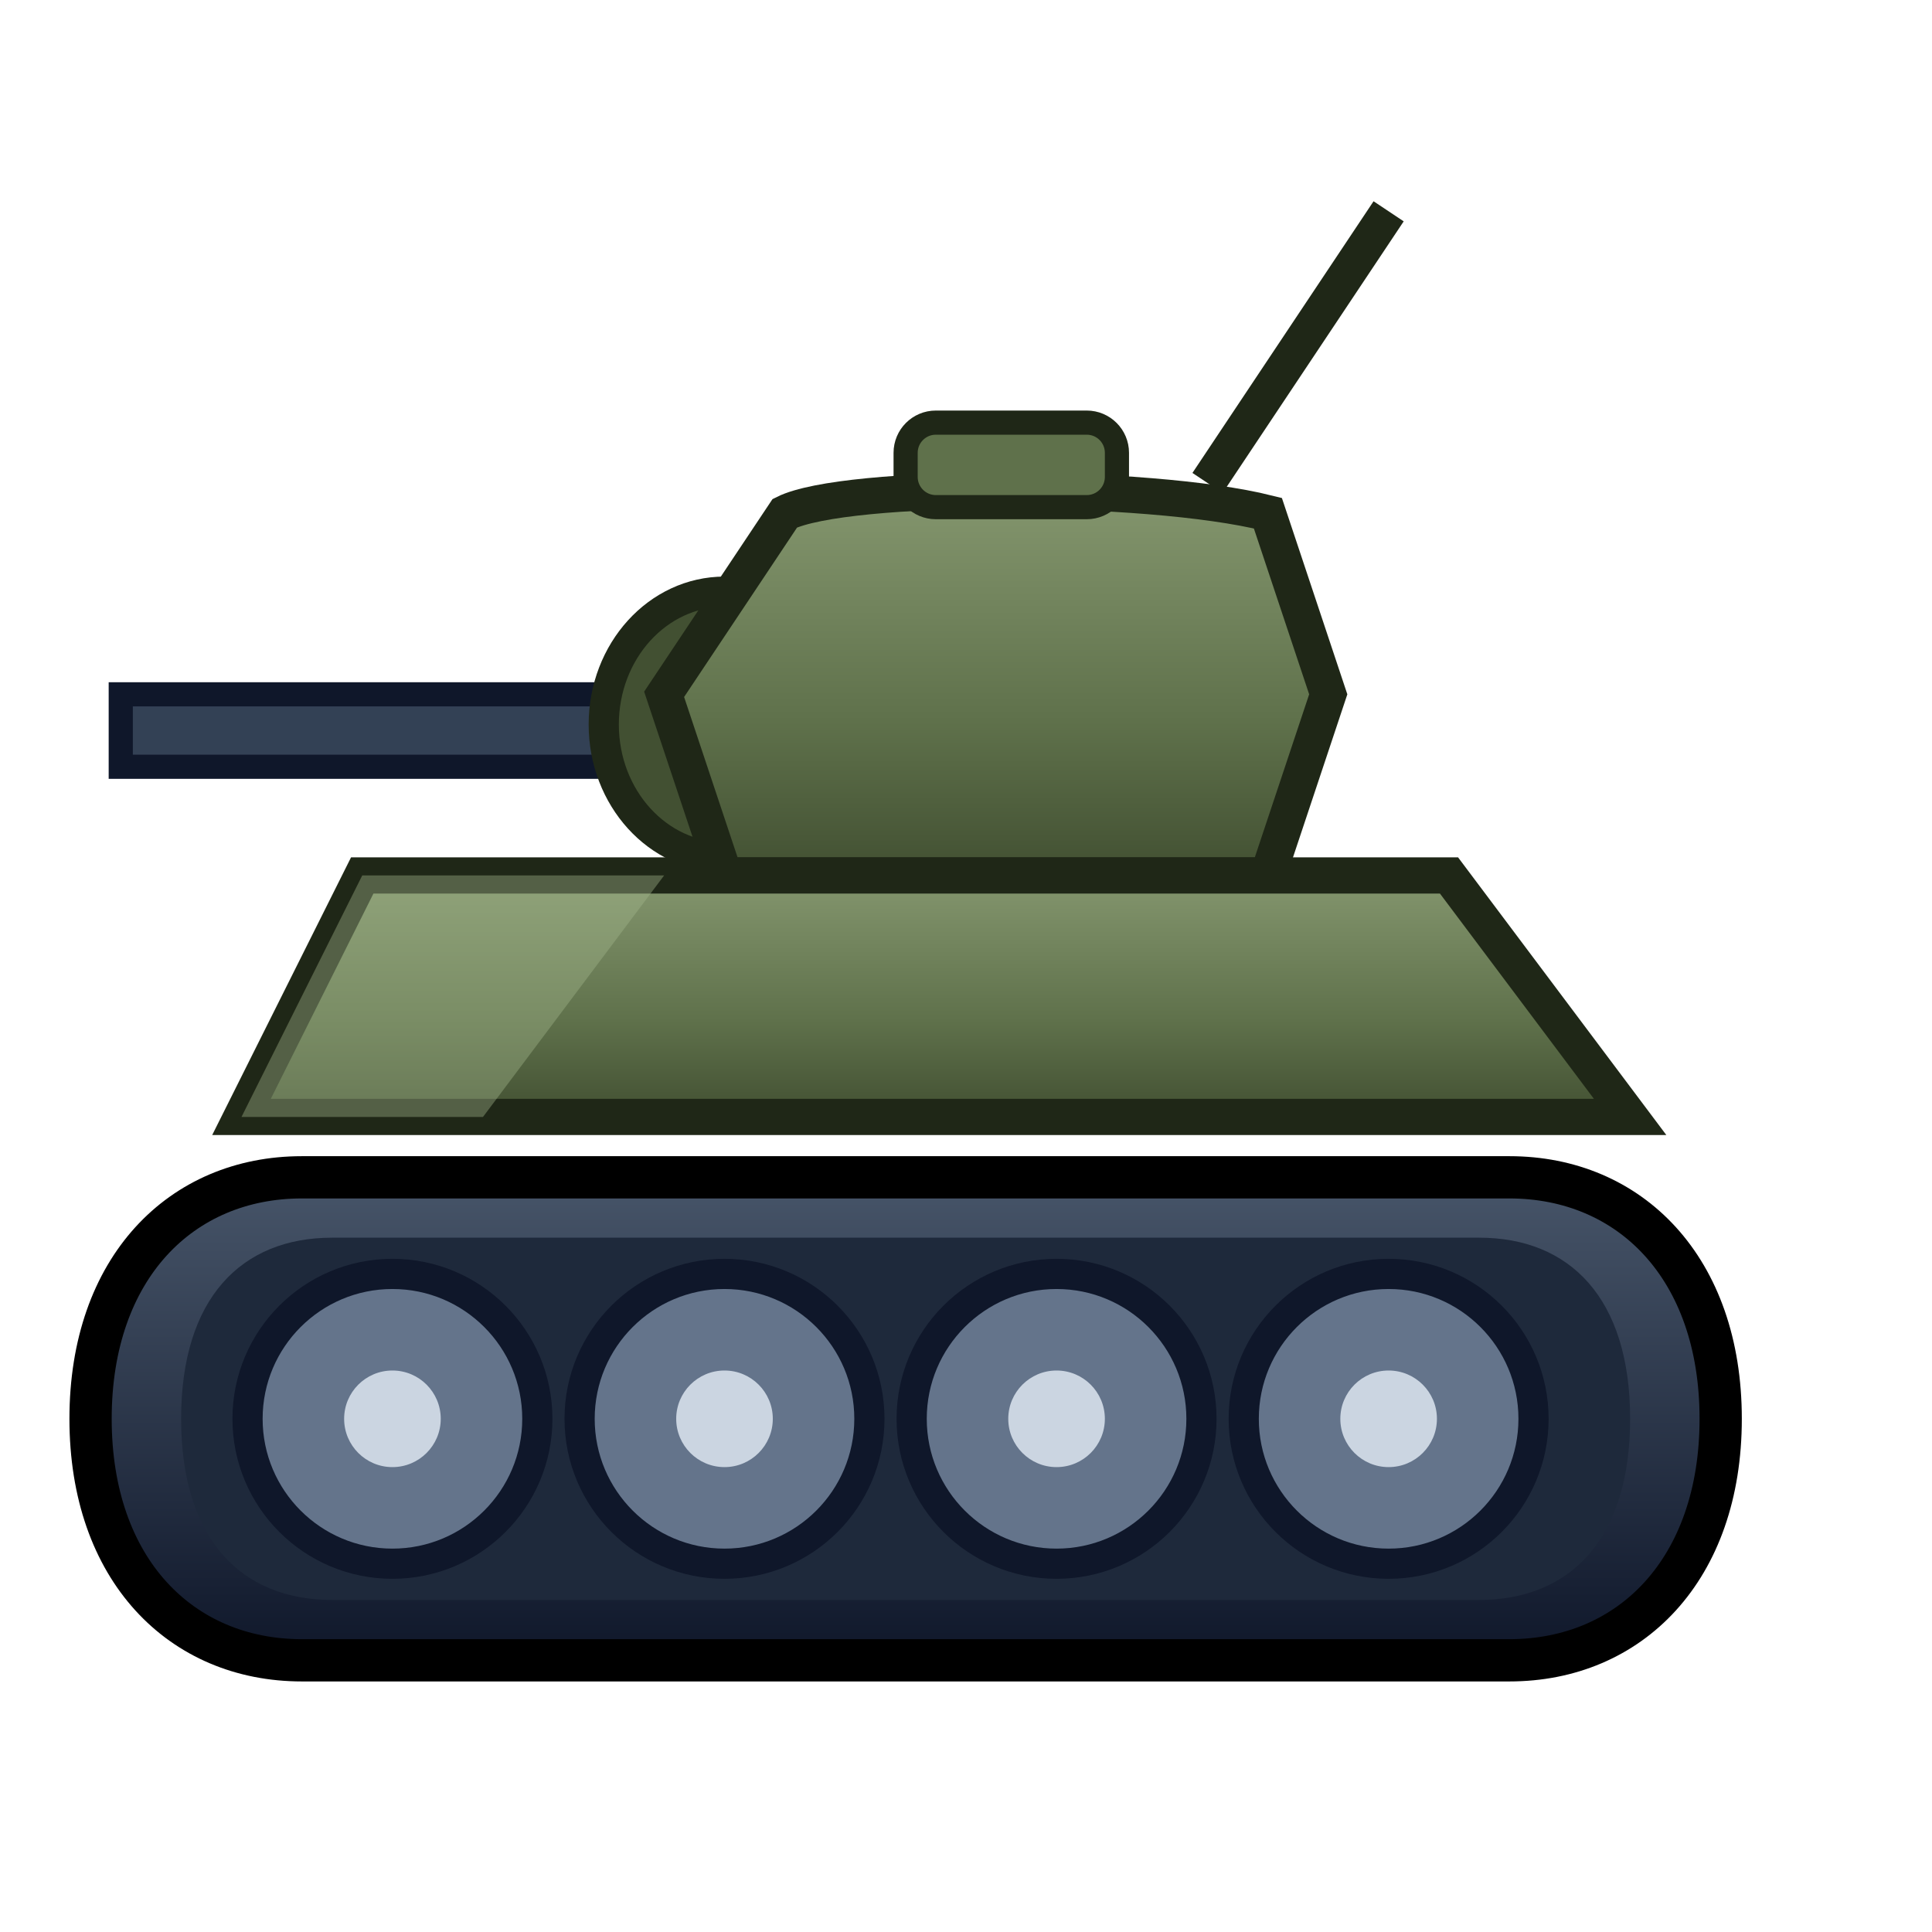
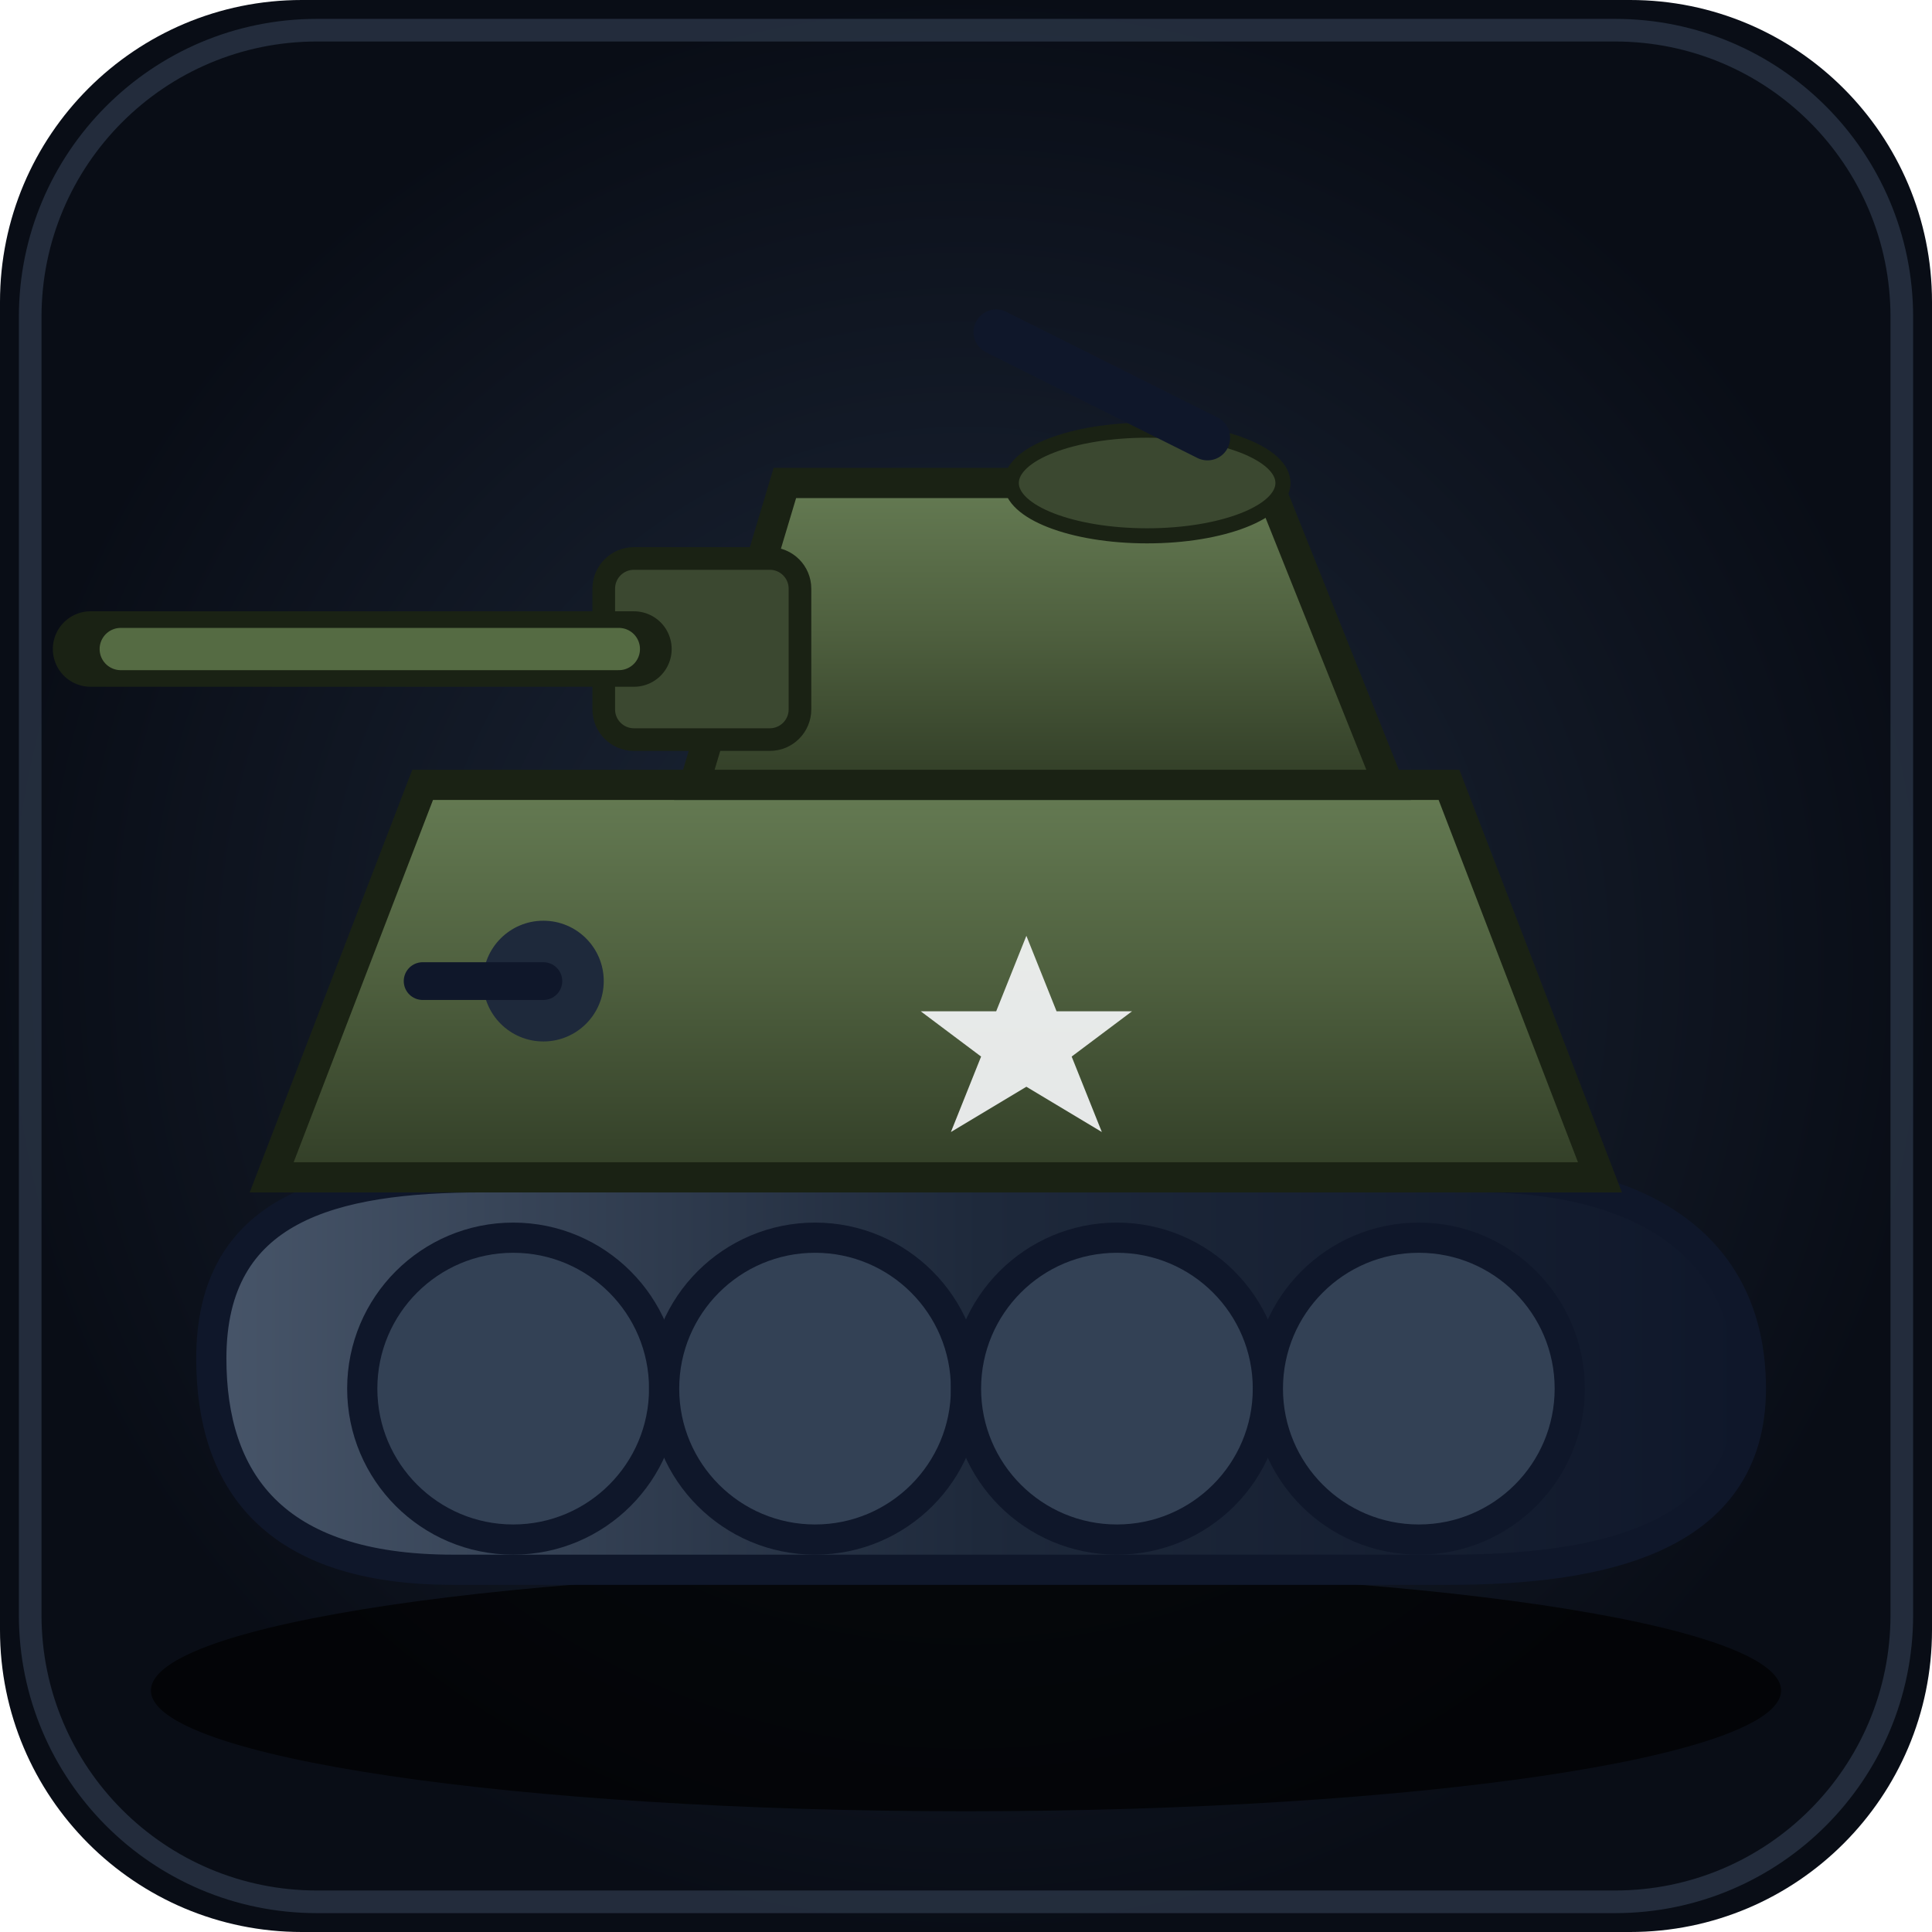
- <svg xmlns="http://www.w3.org/2000/svg" viewBox="0 0 32 32" width="32" height="32">
+ <svg xmlns="http://www.w3.org/2000/svg" viewBox="0 0 128 128" width="128" height="128">
  <defs>
-     <linearGradient id="ltankBody" x1="0%" y1="0%" x2="0%" y2="100%">
-       <stop offset="0%" stop-color="#84966e" />
-       <stop offset="60%" stop-color="#5f714b" />
-       <stop offset="100%" stop-color="#425032" />
+     <radialGradient id="bgGlow_lt" cx="50%" cy="50%" r="50%">
+       <stop offset="0%" stop-color="#1e293b" />
+       <stop offset="100%" stop-color="#090d16" />
+     </radialGradient>
+     <linearGradient id="armorGreen" x1="0" y1="0" x2="0" y2="1">
+       <stop offset="0%" stop-color="#657b53" />
+       <stop offset="50%" stop-color="#4e5f3e" />
+       <stop offset="100%" stop-color="#323e27" />
    </linearGradient>
-     <linearGradient id="ltankTracks" x1="0%" y1="0%" x2="0%" y2="100%">
+     <linearGradient id="steelTread" x1="0" y1="0" x2="1" y2="0">
      <stop offset="0%" stop-color="#475569" />
+       <stop offset="50%" stop-color="#1e293b" />
      <stop offset="100%" stop-color="#0f172a" />
    </linearGradient>
  </defs>
-   <rect x="2" y="11.5" width="10" height="1.2" fill="#334155" stroke="#0f172a" stroke-width="0.4" />
-   <ellipse cx="12" cy="12" rx="2" ry="2.2" fill="#425032" stroke="#1f2717" stroke-width="0.5" />
-   <path d="M11 11.5 L13 8.5 C14 8 19 8 21 8.5 L22 11.5 L21 14.5 L12 14.5 Z" fill="url(#ltankBody)" stroke="#1f2717" stroke-width="0.6" />
-   <rect x="15" y="7" width="3.5" height="1.4" rx="0.5" fill="#5f714b" stroke="#1f2717" stroke-width="0.4" />
-   <line x1="20" y1="8" x2="23" y2="3.5" stroke="#1f2717" stroke-width="0.6" />
-   <polygon points="6,14.5 24,14.5 27,18.5 4,18.5" fill="url(#ltankBody)" stroke="#1f2717" stroke-width="0.6" />
-   <polygon points="4,18.5 6,14.5 11,14.5 8,18.5" fill="#a3b78c" opacity="0.4" />
-   <path d="M5 19.5 L25 19.5 C27 19.5 28.5 21 28.5 23.5 C28.5 26 27 27.5 25 27.5 L5 27.5 C3 27.5 1.5 26 1.5 23.5 C1.5 21 3 19.5 5 19.5 Z" fill="url(#ltankTracks)" stroke="#000" stroke-width="0.7" />
-   <path d="M5.5 20.5 L24.5 20.5 C26 20.5 27 21.5 27 23.5 C27 25.5 26 26.5 24.5 26.5 L5.5 26.5 C4 26.5 3 25.5 3 23.5 C3 21.5 4 20.5 5.5 20.5 Z" fill="#1e293b" />
-   <circle cx="6.5" cy="23.5" r="2.4" fill="#64748b" stroke="#0f172a" stroke-width="0.5" />
-   <circle cx="6.5" cy="23.5" r="0.8" fill="#cbd5e1" />
-   <circle cx="12" cy="23.5" r="2.4" fill="#64748b" stroke="#0f172a" stroke-width="0.5" />
-   <circle cx="12" cy="23.5" r="0.8" fill="#cbd5e1" />
-   <circle cx="17.5" cy="23.5" r="2.4" fill="#64748b" stroke="#0f172a" stroke-width="0.5" />
-   <circle cx="17.5" cy="23.5" r="0.8" fill="#cbd5e1" />
-   <circle cx="23" cy="23.5" r="2.4" fill="#64748b" stroke="#0f172a" stroke-width="0.5" />
-   <circle cx="23" cy="23.5" r="0.8" fill="#cbd5e1" />
+   <rect width="128" height="128" rx="20" fill="url(#bgGlow_lt)" />
+   <rect x="2" y="2" width="124" height="124" rx="19" fill="none" stroke="#334155" stroke-width="1.5" opacity="0.6" />
+   <ellipse cx="64" cy="112" rx="54" ry="8" fill="#000" opacity="0.7" />
+   <path d="M14 90 C14 80 22 78 32 78 L98 78 C108 78 116 82 116 92 C116 102 106 104 96 104 L30 104 C18 104 14 98 14 90 Z" fill="url(#steelTread)" stroke="#0f172a" stroke-width="2" />
+   <circle cx="34" cy="92" r="10" fill="#334155" stroke="#0f172a" stroke-width="2" />
+   <circle cx="54" cy="92" r="10" fill="#334155" stroke="#0f172a" stroke-width="2" />
+   <circle cx="74" cy="92" r="10" fill="#334155" stroke="#0f172a" stroke-width="2" />
+   <circle cx="94" cy="92" r="10" fill="#334155" stroke="#0f172a" stroke-width="2" />
+   <polygon points="18,78 28,52 96,52 106,78" fill="url(#armorGreen)" stroke="#1a2214" stroke-width="2" />
+   <circle cx="36" cy="65" r="4" fill="#1e293b" />
+   <line x1="28" y1="65" x2="36" y2="65" stroke="#0f172a" stroke-width="2.5" stroke-linecap="round" />
+   <path d="M46 52 L52 32 L84 32 L92 52 Z" fill="url(#armorGreen)" stroke="#1a2214" stroke-width="2" />
+   <rect x="40" y="37" width="13" height="12" rx="2" fill="#3b4830" stroke="#1a2214" stroke-width="1.5" />
+   <line x1="6" y1="43" x2="42" y2="43" stroke="#1a2214" stroke-width="5" stroke-linecap="round" />
+   <line x1="8" y1="43" x2="41" y2="43" stroke="#556b43" stroke-width="2.8" stroke-linecap="round" />
+   <ellipse cx="76" cy="32" rx="9" ry="3.5" fill="#3b4830" stroke="#1a2214" stroke-width="1" />
+   <line x1="66" y1="22" x2="80" y2="29" stroke="#0f172a" stroke-width="3" stroke-linecap="round" />
+   <path d="M68 62 L70 67 L75 67 L71 70 L73 75 L68 72 L63 75 L65 70 L61 67 L66 67 Z" fill="#f8fafc" opacity="0.9" />
</svg>
